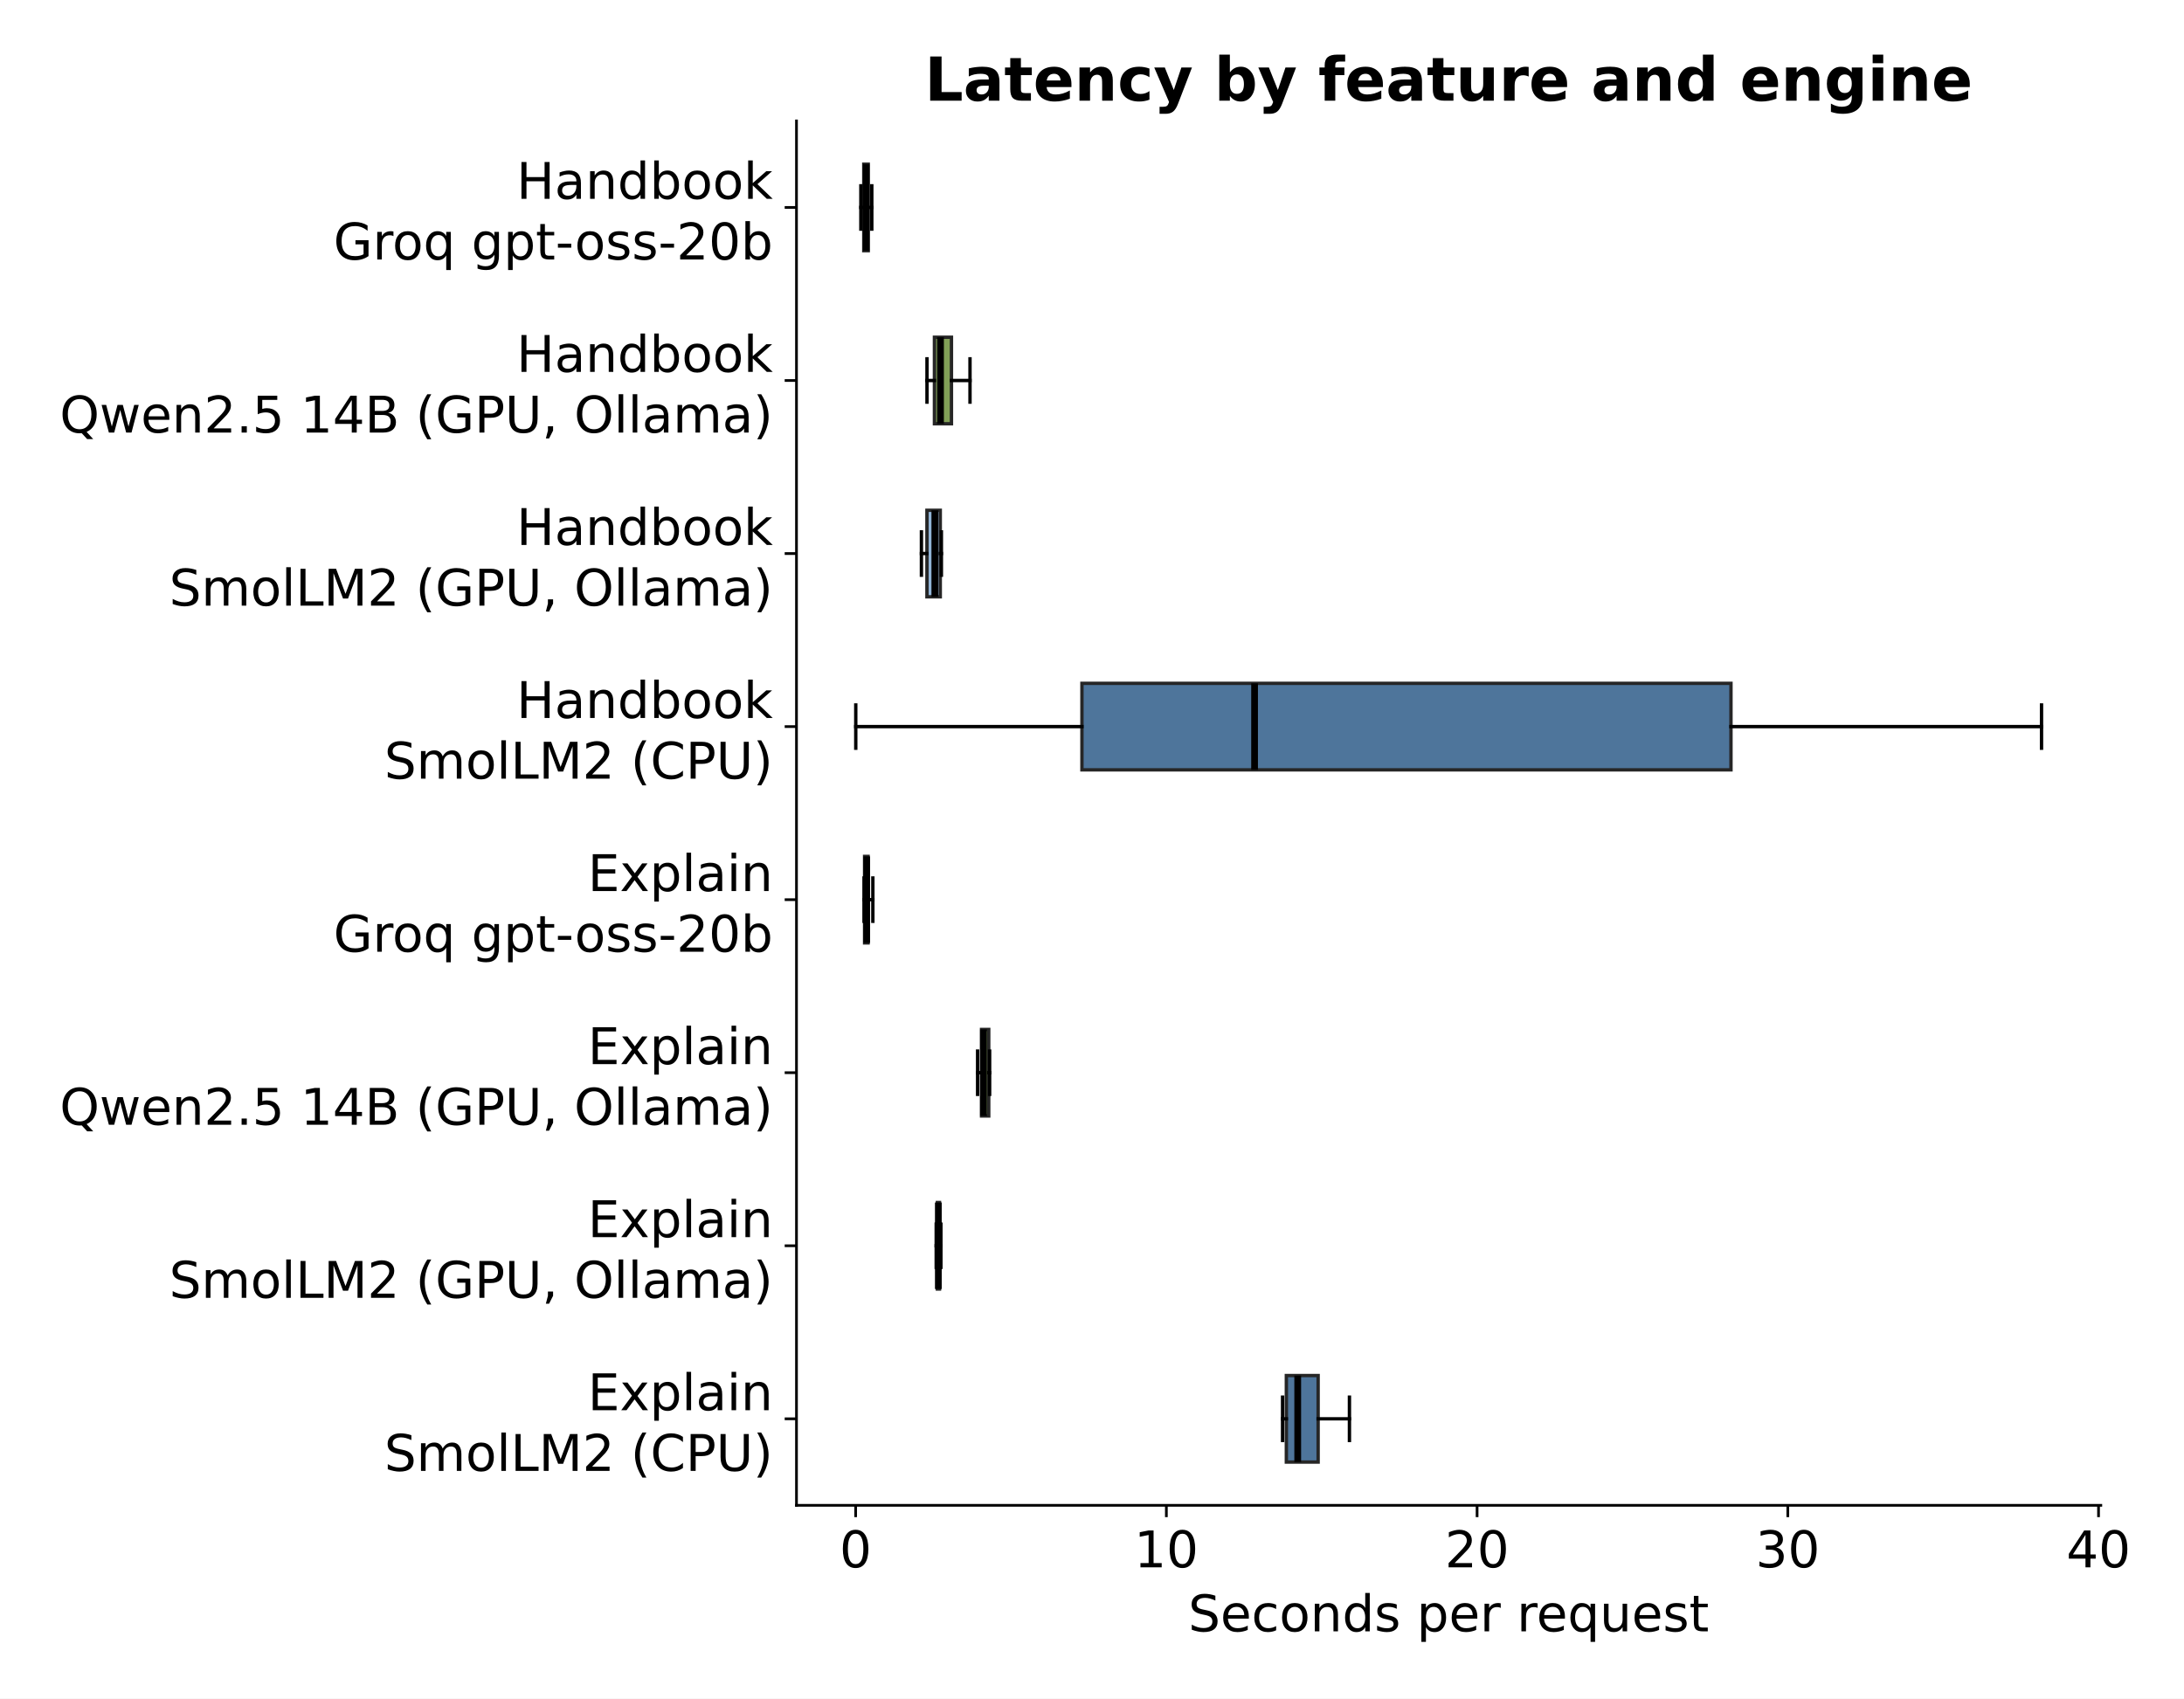
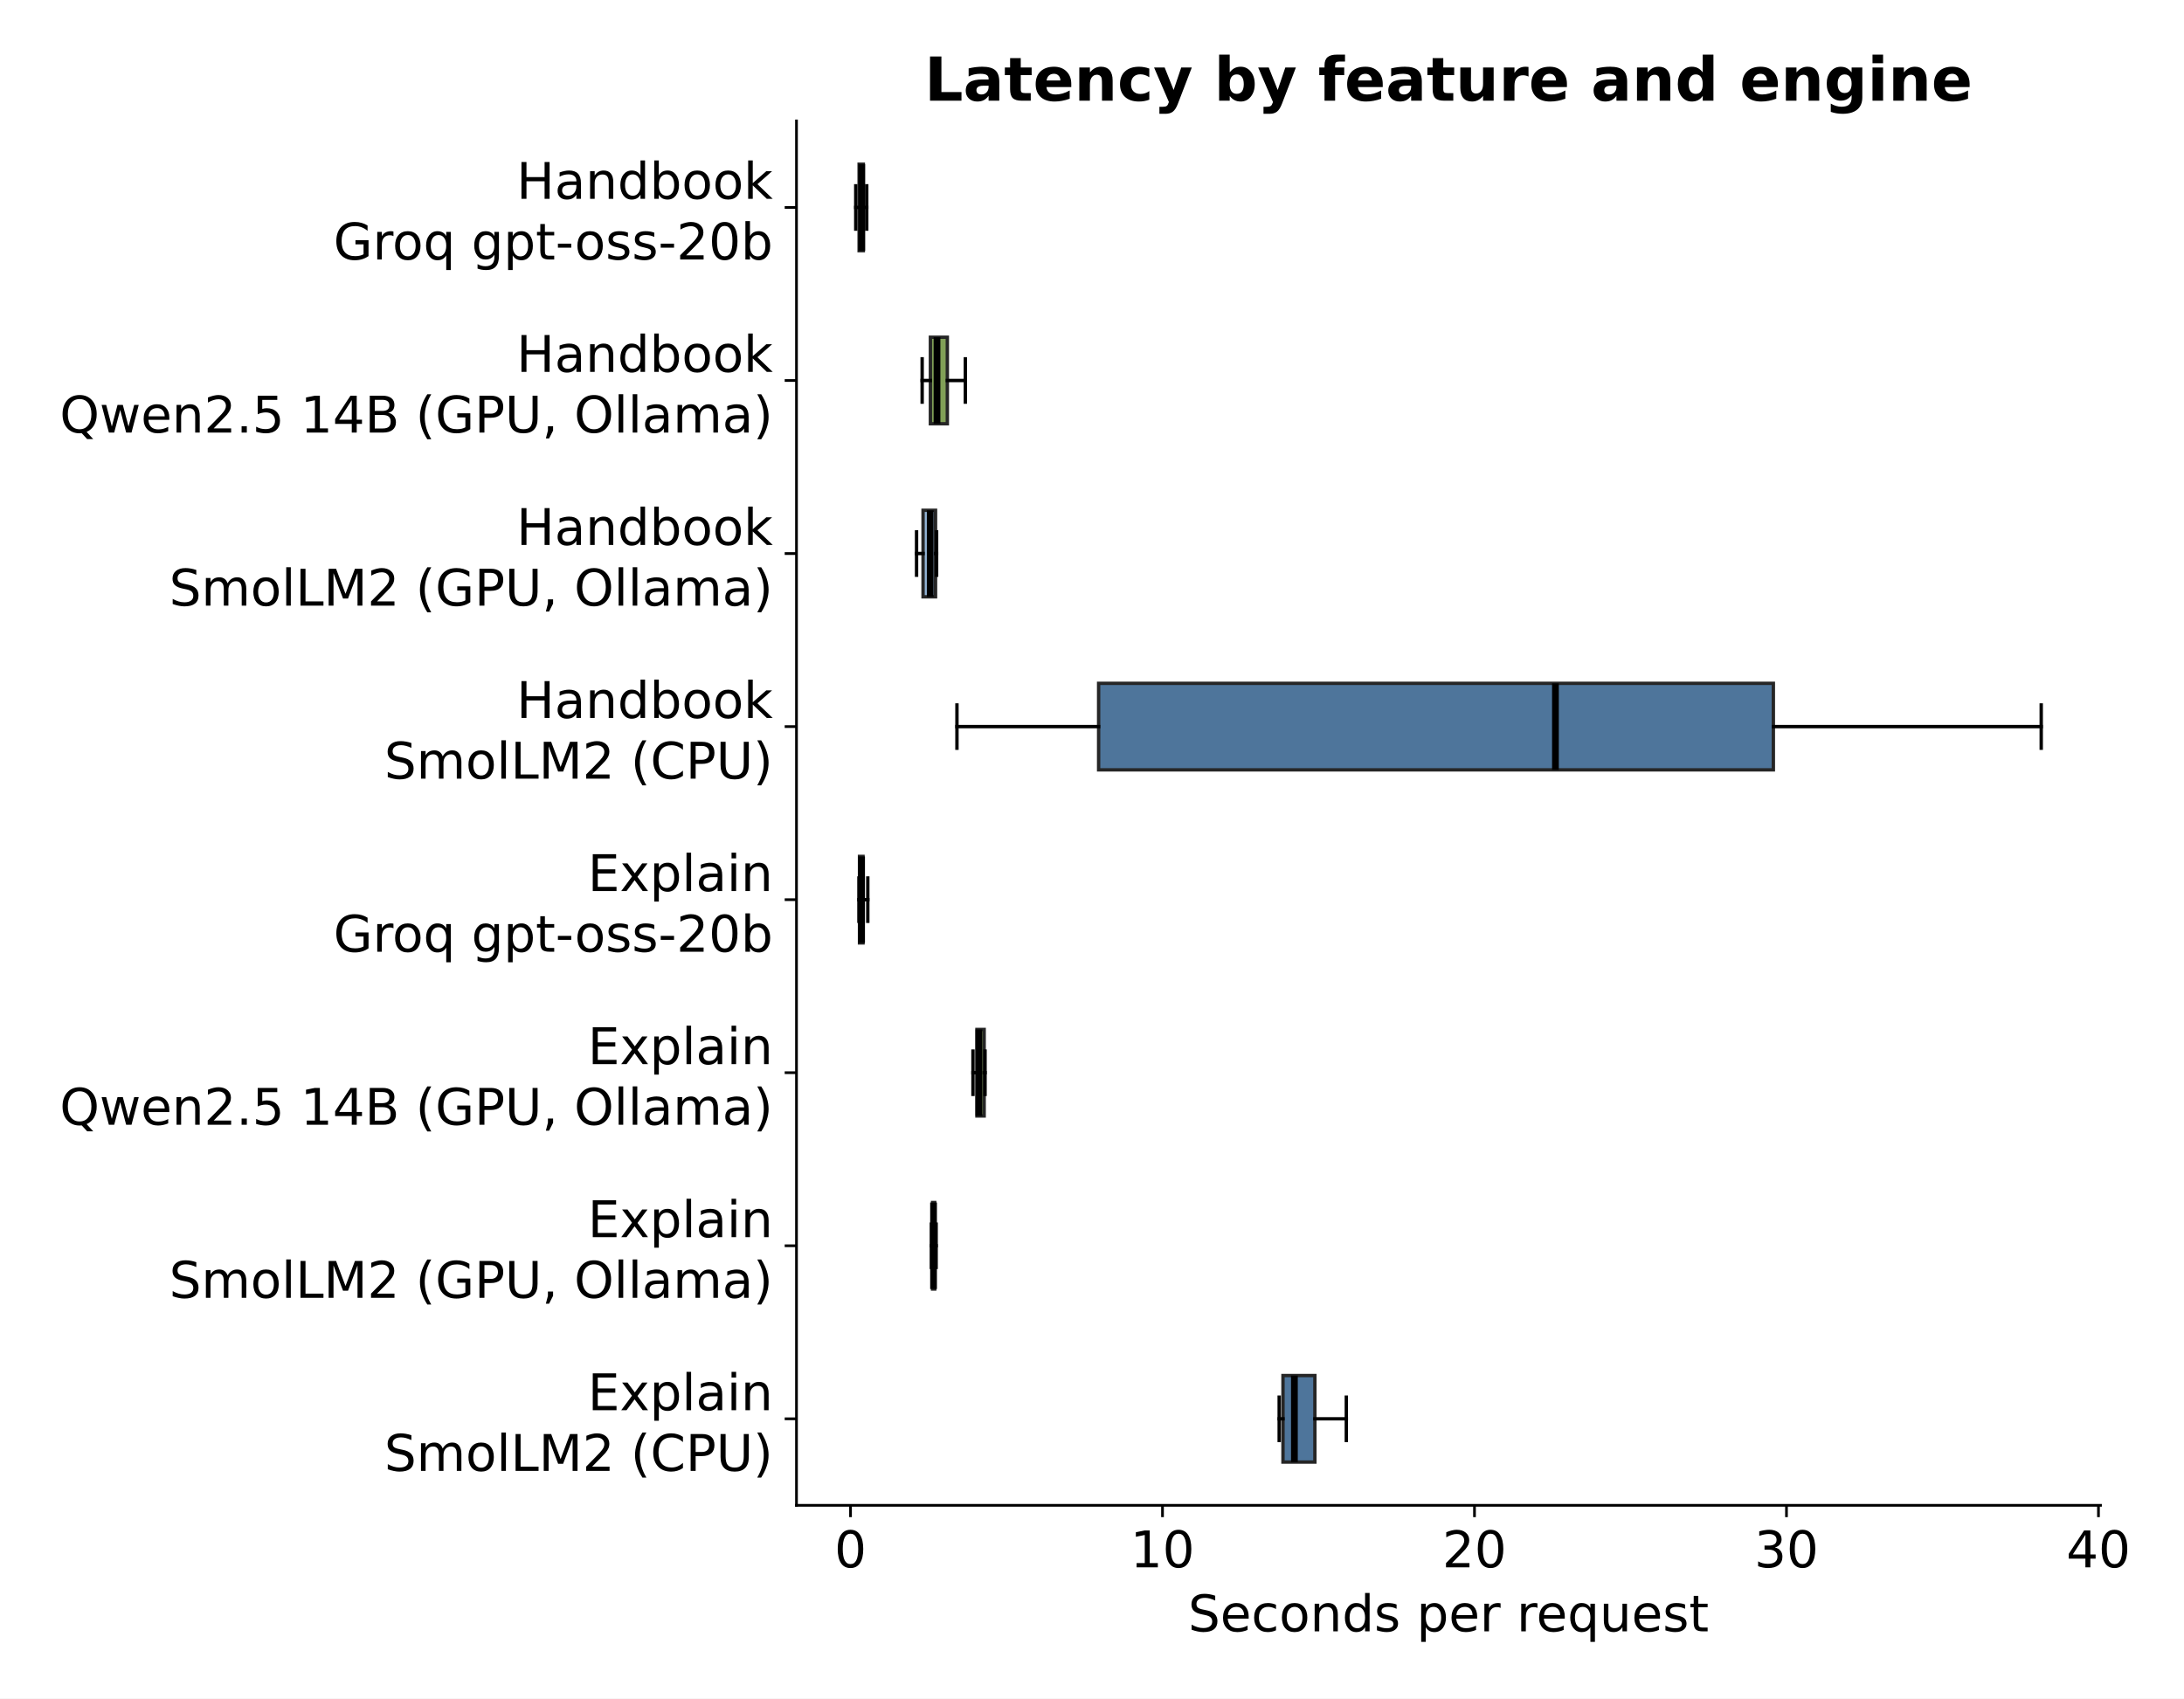
<svg xmlns="http://www.w3.org/2000/svg" xmlns:xlink="http://www.w3.org/1999/xlink" width="648pt" height="504pt" viewBox="0 0 648 504" version="1.1">
  <defs>
    <style type="text/css">*{stroke-linejoin: round; stroke-linecap: butt}</style>
  </defs>
  <g id="figure_1">
    <g id="patch_1">
      <path d="M 0 504  L 648 504  L 648 0  L 0 0  z " style="fill: #ffffff" />
    </g>
    <g id="axes_1">
      <g id="patch_2">
-         <path d="M 236.32 446.676  L 623.319 446.676  L 623.319 35.88  L 236.32 35.88  z " style="fill: #ffffff" />
+         <path d="M 236.32 446.676  L 623.224 446.676  L 623.224 35.88  L 236.32 35.88  z " style="fill: #ffffff" />
      </g>
      <g id="matplotlib.axis_1">
        <g id="xtick_1">
          <g id="line2d_1">
            <defs>
-               <path id="m1e684065dd" d="M 0 0  L 0 3.5  " style="stroke: #000000; stroke-width: 0.8" />
+               <path id="m70a8d59f0c" d="M 0 0  L 0 3.5  " style="stroke: #000000; stroke-width: 0.8" />
            </defs>
            <g>
-               <use xlink:href="#m1e684065dd" x="253.871" y="446.676" style="stroke: #000000; stroke-width: 0.8" />
+               <use xlink:href="#m70a8d59f0c" x="252.352" y="446.676" style="stroke: #000000; stroke-width: 0.8" />
            </g>
          </g>
          <g id="text_1">
-             <text style="font-size: 15px; font-family: 'DejaVu Sans', 'Bitstream Vera Sans', 'Computer Modern Sans Serif', 'Lucida Grande', 'Verdana', 'Geneva', 'Lucid', 'Arial', 'Helvetica', 'Avant Garde', sans-serif; text-anchor: middle" x="253.871" y="465.073" transform="rotate(-0 253.8713 465.073)">0</text>
+             <text style="font-size: 15px; font-family: 'DejaVu Sans', 'Bitstream Vera Sans', 'Computer Modern Sans Serif', 'Lucida Grande', 'Verdana', 'Geneva', 'Lucid', 'Arial', 'Helvetica', 'Avant Garde', sans-serif; text-anchor: middle" x="252.352" y="465.073" transform="rotate(-0 252.3517 465.073)">0</text>
          </g>
        </g>
        <g id="xtick_2">
          <g id="line2d_2">
            <g>
-               <use xlink:href="#m1e684065dd" x="346.064" y="446.676" style="stroke: #000000; stroke-width: 0.8" />
+               <use xlink:href="#m70a8d59f0c" x="344.919" y="446.676" style="stroke: #000000; stroke-width: 0.8" />
            </g>
          </g>
          <g id="text_2">
-             <text style="font-size: 15px; font-family: 'DejaVu Sans', 'Bitstream Vera Sans', 'Computer Modern Sans Serif', 'Lucida Grande', 'Verdana', 'Geneva', 'Lucid', 'Arial', 'Helvetica', 'Avant Garde', sans-serif; text-anchor: middle" x="346.064" y="465.073" transform="rotate(-0 346.0639 465.073)">10</text>
+             <text style="font-size: 15px; font-family: 'DejaVu Sans', 'Bitstream Vera Sans', 'Computer Modern Sans Serif', 'Lucida Grande', 'Verdana', 'Geneva', 'Lucid', 'Arial', 'Helvetica', 'Avant Garde', sans-serif; text-anchor: middle" x="344.919" y="465.073" transform="rotate(-0 344.9188 465.073)">10</text>
          </g>
        </g>
        <g id="xtick_3">
          <g id="line2d_3">
            <g>
-               <use xlink:href="#m1e684065dd" x="438.256" y="446.676" style="stroke: #000000; stroke-width: 0.8" />
+               <use xlink:href="#m70a8d59f0c" x="437.486" y="446.676" style="stroke: #000000; stroke-width: 0.8" />
            </g>
          </g>
          <g id="text_3">
-             <text style="font-size: 15px; font-family: 'DejaVu Sans', 'Bitstream Vera Sans', 'Computer Modern Sans Serif', 'Lucida Grande', 'Verdana', 'Geneva', 'Lucid', 'Arial', 'Helvetica', 'Avant Garde', sans-serif; text-anchor: middle" x="438.256" y="465.073" transform="rotate(-0 438.2564 465.073)">20</text>
+             <text style="font-size: 15px; font-family: 'DejaVu Sans', 'Bitstream Vera Sans', 'Computer Modern Sans Serif', 'Lucida Grande', 'Verdana', 'Geneva', 'Lucid', 'Arial', 'Helvetica', 'Avant Garde', sans-serif; text-anchor: middle" x="437.486" y="465.073" transform="rotate(-0 437.4858 465.073)">20</text>
          </g>
        </g>
        <g id="xtick_4">
          <g id="line2d_4">
            <g>
-               <use xlink:href="#m1e684065dd" x="530.449" y="446.676" style="stroke: #000000; stroke-width: 0.8" />
+               <use xlink:href="#m70a8d59f0c" x="530.053" y="446.676" style="stroke: #000000; stroke-width: 0.8" />
            </g>
          </g>
          <g id="text_4">
-             <text style="font-size: 15px; font-family: 'DejaVu Sans', 'Bitstream Vera Sans', 'Computer Modern Sans Serif', 'Lucida Grande', 'Verdana', 'Geneva', 'Lucid', 'Arial', 'Helvetica', 'Avant Garde', sans-serif; text-anchor: middle" x="530.449" y="465.073" transform="rotate(-0 530.449 465.073)">30</text>
+             <text style="font-size: 15px; font-family: 'DejaVu Sans', 'Bitstream Vera Sans', 'Computer Modern Sans Serif', 'Lucida Grande', 'Verdana', 'Geneva', 'Lucid', 'Arial', 'Helvetica', 'Avant Garde', sans-serif; text-anchor: middle" x="530.053" y="465.073" transform="rotate(-0 530.0529 465.073)">30</text>
          </g>
        </g>
        <g id="xtick_5">
          <g id="line2d_5">
            <g>
-               <use xlink:href="#m1e684065dd" x="622.642" y="446.676" style="stroke: #000000; stroke-width: 0.8" />
+               <use xlink:href="#m70a8d59f0c" x="622.62" y="446.676" style="stroke: #000000; stroke-width: 0.8" />
            </g>
          </g>
          <g id="text_5">
-             <text style="font-size: 15px; font-family: 'DejaVu Sans', 'Bitstream Vera Sans', 'Computer Modern Sans Serif', 'Lucida Grande', 'Verdana', 'Geneva', 'Lucid', 'Arial', 'Helvetica', 'Avant Garde', sans-serif; text-anchor: middle" x="622.642" y="465.073" transform="rotate(-0 622.6415 465.073)">40</text>
+             <text style="font-size: 15px; font-family: 'DejaVu Sans', 'Bitstream Vera Sans', 'Computer Modern Sans Serif', 'Lucida Grande', 'Verdana', 'Geneva', 'Lucid', 'Arial', 'Helvetica', 'Avant Garde', sans-serif; text-anchor: middle" x="622.62" y="465.073" transform="rotate(-0 622.62 465.073)">40</text>
          </g>
        </g>
        <g id="text_6">
-           <text style="font-size: 15px; font-family: 'DejaVu Sans', 'Bitstream Vera Sans', 'Computer Modern Sans Serif', 'Lucida Grande', 'Verdana', 'Geneva', 'Lucid', 'Arial', 'Helvetica', 'Avant Garde', sans-serif; text-anchor: middle" x="429.819" y="484.074" transform="rotate(-0 429.8193 484.0741)">Seconds per request</text>
+           <text style="font-size: 15px; font-family: 'DejaVu Sans', 'Bitstream Vera Sans', 'Computer Modern Sans Serif', 'Lucida Grande', 'Verdana', 'Geneva', 'Lucid', 'Arial', 'Helvetica', 'Avant Garde', sans-serif; text-anchor: middle" x="429.772" y="484.074" transform="rotate(-0 429.772 484.0741)">Seconds per request</text>
        </g>
      </g>
      <g id="matplotlib.axis_2">
        <g id="ytick_1">
          <g id="line2d_6">
            <defs>
-               <path id="m56a9338e80" d="M 0 0  L -3.5 0  " style="stroke: #000000; stroke-width: 0.8" />
+               <path id="m8435367a93" d="M 0 0  L -3.5 0  " style="stroke: #000000; stroke-width: 0.8" />
            </defs>
            <g>
-               <use xlink:href="#m56a9338e80" x="236.32" y="421.002" style="stroke: #000000; stroke-width: 0.8" />
+               <use xlink:href="#m8435367a93" x="236.32" y="421.002" style="stroke: #000000; stroke-width: 0.8" />
            </g>
          </g>
          <g id="text_7">
            <text style="font-size: 15px; font-family: 'DejaVu Sans', 'Bitstream Vera Sans', 'Computer Modern Sans Serif', 'Lucida Grande', 'Verdana', 'Geneva', 'Lucid', 'Arial', 'Helvetica', 'Avant Garde', sans-serif" transform="translate(174.4083 418.4492)">Explain</text>
            <text style="font-size: 15px; font-family: 'DejaVu Sans', 'Bitstream Vera Sans', 'Computer Modern Sans Serif', 'Lucida Grande', 'Verdana', 'Geneva', 'Lucid', 'Arial', 'Helvetica', 'Avant Garde', sans-serif" transform="translate(114.0286 436.4533)">SmolLM2 (CPU)</text>
          </g>
        </g>
        <g id="ytick_2">
          <g id="line2d_7">
            <g>
-               <use xlink:href="#m56a9338e80" x="236.32" y="369.652" style="stroke: #000000; stroke-width: 0.8" />
+               <use xlink:href="#m8435367a93" x="236.32" y="369.652" style="stroke: #000000; stroke-width: 0.8" />
            </g>
          </g>
          <g id="text_8">
            <text style="font-size: 15px; font-family: 'DejaVu Sans', 'Bitstream Vera Sans', 'Computer Modern Sans Serif', 'Lucida Grande', 'Verdana', 'Geneva', 'Lucid', 'Arial', 'Helvetica', 'Avant Garde', sans-serif" transform="translate(174.4083 367.0997)">Explain</text>
            <text style="font-size: 15px; font-family: 'DejaVu Sans', 'Bitstream Vera Sans', 'Computer Modern Sans Serif', 'Lucida Grande', 'Verdana', 'Geneva', 'Lucid', 'Arial', 'Helvetica', 'Avant Garde', sans-serif" transform="translate(50.20828 385.1038)">SmolLM2 (GPU, Ollama)</text>
          </g>
        </g>
        <g id="ytick_3">
          <g id="line2d_8">
            <g>
-               <use xlink:href="#m56a9338e80" x="236.32" y="318.303" style="stroke: #000000; stroke-width: 0.8" />
+               <use xlink:href="#m8435367a93" x="236.32" y="318.303" style="stroke: #000000; stroke-width: 0.8" />
            </g>
          </g>
          <g id="text_9">
            <text style="font-size: 15px; font-family: 'DejaVu Sans', 'Bitstream Vera Sans', 'Computer Modern Sans Serif', 'Lucida Grande', 'Verdana', 'Geneva', 'Lucid', 'Arial', 'Helvetica', 'Avant Garde', sans-serif" transform="translate(174.4083 315.7501)">Explain</text>
            <text style="font-size: 15px; font-family: 'DejaVu Sans', 'Bitstream Vera Sans', 'Computer Modern Sans Serif', 'Lucida Grande', 'Verdana', 'Geneva', 'Lucid', 'Arial', 'Helvetica', 'Avant Garde', sans-serif" transform="translate(17.71922 333.7542)">Qwen2.5 14B (GPU, Ollama)</text>
          </g>
        </g>
        <g id="ytick_4">
          <g id="line2d_9">
            <g>
-               <use xlink:href="#m56a9338e80" x="236.32" y="266.953" style="stroke: #000000; stroke-width: 0.8" />
+               <use xlink:href="#m8435367a93" x="236.32" y="266.953" style="stroke: #000000; stroke-width: 0.8" />
            </g>
          </g>
          <g id="text_10">
            <text style="font-size: 15px; font-family: 'DejaVu Sans', 'Bitstream Vera Sans', 'Computer Modern Sans Serif', 'Lucida Grande', 'Verdana', 'Geneva', 'Lucid', 'Arial', 'Helvetica', 'Avant Garde', sans-serif" transform="translate(174.4083 264.4005)">Explain</text>
            <text style="font-size: 15px; font-family: 'DejaVu Sans', 'Bitstream Vera Sans', 'Computer Modern Sans Serif', 'Lucida Grande', 'Verdana', 'Geneva', 'Lucid', 'Arial', 'Helvetica', 'Avant Garde', sans-serif" transform="translate(98.94891 282.4046)">Groq gpt-oss-20b</text>
          </g>
        </g>
        <g id="ytick_5">
          <g id="line2d_10">
            <g>
-               <use xlink:href="#m56a9338e80" x="236.32" y="215.603" style="stroke: #000000; stroke-width: 0.8" />
+               <use xlink:href="#m8435367a93" x="236.32" y="215.603" style="stroke: #000000; stroke-width: 0.8" />
            </g>
          </g>
          <g id="text_11">
            <text style="font-size: 15px; font-family: 'DejaVu Sans', 'Bitstream Vera Sans', 'Computer Modern Sans Serif', 'Lucida Grande', 'Verdana', 'Geneva', 'Lucid', 'Arial', 'Helvetica', 'Avant Garde', sans-serif" transform="translate(153.2536 213.051)">Handbook</text>
            <text style="font-size: 15px; font-family: 'DejaVu Sans', 'Bitstream Vera Sans', 'Computer Modern Sans Serif', 'Lucida Grande', 'Verdana', 'Geneva', 'Lucid', 'Arial', 'Helvetica', 'Avant Garde', sans-serif" transform="translate(114.0286 231.0551)">SmolLM2 (CPU)</text>
          </g>
        </g>
        <g id="ytick_6">
          <g id="line2d_11">
            <g>
-               <use xlink:href="#m56a9338e80" x="236.32" y="164.254" style="stroke: #000000; stroke-width: 0.8" />
+               <use xlink:href="#m8435367a93" x="236.32" y="164.254" style="stroke: #000000; stroke-width: 0.8" />
            </g>
          </g>
          <g id="text_12">
            <text style="font-size: 15px; font-family: 'DejaVu Sans', 'Bitstream Vera Sans', 'Computer Modern Sans Serif', 'Lucida Grande', 'Verdana', 'Geneva', 'Lucid', 'Arial', 'Helvetica', 'Avant Garde', sans-serif" transform="translate(153.2536 161.7014)">Handbook</text>
            <text style="font-size: 15px; font-family: 'DejaVu Sans', 'Bitstream Vera Sans', 'Computer Modern Sans Serif', 'Lucida Grande', 'Verdana', 'Geneva', 'Lucid', 'Arial', 'Helvetica', 'Avant Garde', sans-serif" transform="translate(50.20828 179.7055)">SmolLM2 (GPU, Ollama)</text>
          </g>
        </g>
        <g id="ytick_7">
          <g id="line2d_12">
            <g>
-               <use xlink:href="#m56a9338e80" x="236.32" y="112.904" style="stroke: #000000; stroke-width: 0.8" />
+               <use xlink:href="#m8435367a93" x="236.32" y="112.904" style="stroke: #000000; stroke-width: 0.8" />
            </g>
          </g>
          <g id="text_13">
            <text style="font-size: 15px; font-family: 'DejaVu Sans', 'Bitstream Vera Sans', 'Computer Modern Sans Serif', 'Lucida Grande', 'Verdana', 'Geneva', 'Lucid', 'Arial', 'Helvetica', 'Avant Garde', sans-serif" transform="translate(153.2536 110.3519)">Handbook</text>
            <text style="font-size: 15px; font-family: 'DejaVu Sans', 'Bitstream Vera Sans', 'Computer Modern Sans Serif', 'Lucida Grande', 'Verdana', 'Geneva', 'Lucid', 'Arial', 'Helvetica', 'Avant Garde', sans-serif" transform="translate(17.71922 128.356)">Qwen2.5 14B (GPU, Ollama)</text>
          </g>
        </g>
        <g id="ytick_8">
          <g id="line2d_13">
            <g>
-               <use xlink:href="#m56a9338e80" x="236.32" y="61.555" style="stroke: #000000; stroke-width: 0.8" />
+               <use xlink:href="#m8435367a93" x="236.32" y="61.555" style="stroke: #000000; stroke-width: 0.8" />
            </g>
          </g>
          <g id="text_14">
            <text style="font-size: 15px; font-family: 'DejaVu Sans', 'Bitstream Vera Sans', 'Computer Modern Sans Serif', 'Lucida Grande', 'Verdana', 'Geneva', 'Lucid', 'Arial', 'Helvetica', 'Avant Garde', sans-serif" transform="translate(153.2536 59.00229)">Handbook</text>
            <text style="font-size: 15px; font-family: 'DejaVu Sans', 'Bitstream Vera Sans', 'Computer Modern Sans Serif', 'Lucida Grande', 'Verdana', 'Geneva', 'Lucid', 'Arial', 'Helvetica', 'Avant Garde', sans-serif" transform="translate(98.94891 77.00639)">Groq gpt-oss-20b</text>
          </g>
        </g>
      </g>
      <g id="patch_3">
-         <path d="M 381.663 433.839  L 381.663 408.164  L 391.095 408.164  L 391.095 433.839  L 381.663 433.839  z " clip-path="url(#pe9a99ed5a9)" style="fill: #2f5d8a; opacity: 0.85; stroke: #000000; stroke-linejoin: miter" />
+         <path d="M 380.662 433.839  L 380.662 408.164  L 390.132 408.164  L 390.132 433.839  L 380.662 433.839  z " clip-path="url(#pfc98693dcb)" style="fill: #2f5d8a; opacity: 0.85; stroke: #000000; stroke-linejoin: miter" />
      </g>
      <g id="line2d_14">
-         <path d="M 381.663 421.002  L 380.544 421.002  " clip-path="url(#pe9a99ed5a9)" style="fill: none; stroke: #000000; stroke-linecap: square" />
+         <path d="M 380.662 421.002  L 379.539 421.002  " clip-path="url(#pfc98693dcb)" style="fill: none; stroke: #000000; stroke-linecap: square" />
      </g>
      <g id="line2d_15">
-         <path d="M 391.095 421.002  L 400.382 421.002  " clip-path="url(#pe9a99ed5a9)" style="fill: none; stroke: #000000; stroke-linecap: square" />
+         <path d="M 390.132 421.002  L 399.458 421.002  " clip-path="url(#pfc98693dcb)" style="fill: none; stroke: #000000; stroke-linecap: square" />
      </g>
      <g id="line2d_16">
-         <path d="M 380.544 427.42  L 380.544 414.583  " clip-path="url(#pe9a99ed5a9)" style="fill: none; stroke: #000000; stroke-linecap: square" />
+         <path d="M 379.539 427.42  L 379.539 414.583  " clip-path="url(#pfc98693dcb)" style="fill: none; stroke: #000000; stroke-linecap: square" />
      </g>
      <g id="line2d_17">
-         <path d="M 400.382 427.42  L 400.382 414.583  " clip-path="url(#pe9a99ed5a9)" style="fill: none; stroke: #000000; stroke-linecap: square" />
+         <path d="M 399.458 427.42  L 399.458 414.583  " clip-path="url(#pfc98693dcb)" style="fill: none; stroke: #000000; stroke-linecap: square" />
      </g>
      <g id="patch_4">
-         <path d="M 278.121 382.49  L 278.121 356.815  L 278.757 356.815  L 278.757 382.49  L 278.121 382.49  z " clip-path="url(#pe9a99ed5a9)" style="fill: #7fa7cf; opacity: 0.85; stroke: #000000; stroke-linejoin: miter" />
+         <path d="M 276.699 382.49  L 276.699 356.815  L 277.339 356.815  L 277.339 382.49  L 276.699 382.49  z " clip-path="url(#pfc98693dcb)" style="fill: #7fa7cf; opacity: 0.85; stroke: #000000; stroke-linejoin: miter" />
      </g>
      <g id="line2d_18">
-         <path d="M 278.121 369.652  L 277.774 369.652  " clip-path="url(#pe9a99ed5a9)" style="fill: none; stroke: #000000; stroke-linecap: square" />
+         <path d="M 276.699 369.652  L 276.351 369.652  " clip-path="url(#pfc98693dcb)" style="fill: none; stroke: #000000; stroke-linecap: square" />
      </g>
      <g id="line2d_19">
-         <path d="M 278.757 369.652  L 279.17 369.652  " clip-path="url(#pe9a99ed5a9)" style="fill: none; stroke: #000000; stroke-linecap: square" />
+         <path d="M 277.339 369.652  L 277.753 369.652  " clip-path="url(#pfc98693dcb)" style="fill: none; stroke: #000000; stroke-linecap: square" />
      </g>
      <g id="line2d_20">
-         <path d="M 277.774 376.071  L 277.774 363.233  " clip-path="url(#pe9a99ed5a9)" style="fill: none; stroke: #000000; stroke-linecap: square" />
+         <path d="M 276.351 376.071  L 276.351 363.233  " clip-path="url(#pfc98693dcb)" style="fill: none; stroke: #000000; stroke-linecap: square" />
      </g>
      <g id="line2d_21">
-         <path d="M 279.17 376.071  L 279.17 363.233  " clip-path="url(#pe9a99ed5a9)" style="fill: none; stroke: #000000; stroke-linecap: square" />
+         <path d="M 277.753 376.071  L 277.753 363.233  " clip-path="url(#pfc98693dcb)" style="fill: none; stroke: #000000; stroke-linecap: square" />
      </g>
      <g id="patch_5">
-         <path d="M 291.226 331.14  L 291.226 305.465  L 293.364 305.465  L 293.364 331.14  L 291.226 331.14  z " clip-path="url(#pe9a99ed5a9)" style="fill: #6b8f3a; opacity: 0.85; stroke: #000000; stroke-linejoin: miter" />
+         <path d="M 289.858 331.14  L 289.858 305.465  L 292.005 305.465  L 292.005 331.14  L 289.858 331.14  z " clip-path="url(#pfc98693dcb)" style="fill: #6b8f3a; opacity: 0.85; stroke: #000000; stroke-linejoin: miter" />
      </g>
      <g id="line2d_22">
-         <path d="M 291.226 318.303  L 290.056 318.303  " clip-path="url(#pe9a99ed5a9)" style="fill: none; stroke: #000000; stroke-linecap: square" />
+         <path d="M 289.858 318.303  L 288.684 318.303  " clip-path="url(#pfc98693dcb)" style="fill: none; stroke: #000000; stroke-linecap: square" />
      </g>
      <g id="line2d_23">
-         <path d="M 293.364 318.303  L 293.626 318.303  " clip-path="url(#pe9a99ed5a9)" style="fill: none; stroke: #000000; stroke-linecap: square" />
+         <path d="M 292.005 318.303  L 292.268 318.303  " clip-path="url(#pfc98693dcb)" style="fill: none; stroke: #000000; stroke-linecap: square" />
      </g>
      <g id="line2d_24">
-         <path d="M 290.056 324.721  L 290.056 311.884  " clip-path="url(#pe9a99ed5a9)" style="fill: none; stroke: #000000; stroke-linecap: square" />
+         <path d="M 288.684 324.721  L 288.684 311.884  " clip-path="url(#pfc98693dcb)" style="fill: none; stroke: #000000; stroke-linecap: square" />
      </g>
      <g id="line2d_25">
-         <path d="M 293.626 324.721  L 293.626 311.884  " clip-path="url(#pe9a99ed5a9)" style="fill: none; stroke: #000000; stroke-linecap: square" />
+         <path d="M 292.268 324.721  L 292.268 311.884  " clip-path="url(#pfc98693dcb)" style="fill: none; stroke: #000000; stroke-linecap: square" />
      </g>
      <g id="patch_6">
-         <path d="M 256.529 279.79  L 256.529 254.116  L 257.568 254.116  L 257.568 279.79  L 256.529 279.79  z " clip-path="url(#pe9a99ed5a9)" style="fill: #c2662d; opacity: 0.85; stroke: #000000; stroke-linejoin: miter" />
+         <path d="M 255.02 279.79  L 255.02 254.116  L 256.064 254.116  L 256.064 279.79  L 255.02 279.79  z " clip-path="url(#pfc98693dcb)" style="fill: #c2662d; opacity: 0.85; stroke: #000000; stroke-linejoin: miter" />
      </g>
      <g id="line2d_26">
-         <path d="M 256.529 266.953  L 256.361 266.953  " clip-path="url(#pe9a99ed5a9)" style="fill: none; stroke: #000000; stroke-linecap: square" />
+         <path d="M 255.02 266.953  L 254.851 266.953  " clip-path="url(#pfc98693dcb)" style="fill: none; stroke: #000000; stroke-linecap: square" />
      </g>
      <g id="line2d_27">
-         <path d="M 257.568 266.953  L 258.978 266.953  " clip-path="url(#pe9a99ed5a9)" style="fill: none; stroke: #000000; stroke-linecap: square" />
+         <path d="M 256.064 266.953  L 257.479 266.953  " clip-path="url(#pfc98693dcb)" style="fill: none; stroke: #000000; stroke-linecap: square" />
      </g>
      <g id="line2d_28">
-         <path d="M 256.361 273.372  L 256.361 260.534  " clip-path="url(#pe9a99ed5a9)" style="fill: none; stroke: #000000; stroke-linecap: square" />
+         <path d="M 254.851 273.372  L 254.851 260.534  " clip-path="url(#pfc98693dcb)" style="fill: none; stroke: #000000; stroke-linecap: square" />
      </g>
      <g id="line2d_29">
-         <path d="M 258.978 273.372  L 258.978 260.534  " clip-path="url(#pe9a99ed5a9)" style="fill: none; stroke: #000000; stroke-linecap: square" />
+         <path d="M 257.479 273.372  L 257.479 260.534  " clip-path="url(#pfc98693dcb)" style="fill: none; stroke: #000000; stroke-linecap: square" />
      </g>
      <g id="patch_7">
-         <path d="M 321.012 228.441  L 321.012 202.766  L 513.587 202.766  L 513.587 228.441  L 321.012 228.441  z " clip-path="url(#pe9a99ed5a9)" style="fill: #2f5d8a; opacity: 0.85; stroke: #000000; stroke-linejoin: miter" />
+         <path d="M 325.966 228.441  L 325.966 202.766  L 526.163 202.766  L 526.163 228.441  L 325.966 228.441  z " clip-path="url(#pfc98693dcb)" style="fill: #2f5d8a; opacity: 0.85; stroke: #000000; stroke-linejoin: miter" />
      </g>
      <g id="line2d_30">
-         <path d="M 321.012 215.603  L 253.911 215.603  " clip-path="url(#pe9a99ed5a9)" style="fill: none; stroke: #000000; stroke-linecap: square" />
+         <path d="M 325.966 215.603  L 283.929 215.603  " clip-path="url(#pfc98693dcb)" style="fill: none; stroke: #000000; stroke-linecap: square" />
      </g>
      <g id="line2d_31">
-         <path d="M 513.587 215.603  L 605.728 215.603  " clip-path="url(#pe9a99ed5a9)" style="fill: none; stroke: #000000; stroke-linecap: square" />
+         <path d="M 526.163 215.603  L 605.637 215.603  " clip-path="url(#pfc98693dcb)" style="fill: none; stroke: #000000; stroke-linecap: square" />
      </g>
      <g id="line2d_32">
-         <path d="M 253.911 222.022  L 253.911 209.185  " clip-path="url(#pe9a99ed5a9)" style="fill: none; stroke: #000000; stroke-linecap: square" />
+         <path d="M 283.929 222.022  L 283.929 209.185  " clip-path="url(#pfc98693dcb)" style="fill: none; stroke: #000000; stroke-linecap: square" />
      </g>
      <g id="line2d_33">
-         <path d="M 605.728 222.022  L 605.728 209.185  " clip-path="url(#pe9a99ed5a9)" style="fill: none; stroke: #000000; stroke-linecap: square" />
+         <path d="M 605.637 222.022  L 605.637 209.185  " clip-path="url(#pfc98693dcb)" style="fill: none; stroke: #000000; stroke-linecap: square" />
      </g>
      <g id="patch_8">
-         <path d="M 275.025 177.091  L 275.025 151.417  L 278.984 151.417  L 278.984 177.091  L 275.025 177.091  z " clip-path="url(#pe9a99ed5a9)" style="fill: #7fa7cf; opacity: 0.85; stroke: #000000; stroke-linejoin: miter" />
+         <path d="M 273.872 177.091  L 273.872 151.417  L 277.579 151.417  L 277.579 177.091  L 273.872 177.091  z " clip-path="url(#pfc98693dcb)" style="fill: #7fa7cf; opacity: 0.85; stroke: #000000; stroke-linejoin: miter" />
      </g>
      <g id="line2d_34">
-         <path d="M 275.025 164.254  L 273.387 164.254  " clip-path="url(#pe9a99ed5a9)" style="fill: none; stroke: #000000; stroke-linecap: square" />
+         <path d="M 273.872 164.254  L 271.947 164.254  " clip-path="url(#pfc98693dcb)" style="fill: none; stroke: #000000; stroke-linecap: square" />
      </g>
      <g id="line2d_35">
-         <path d="M 278.984 164.254  L 279.312 164.254  " clip-path="url(#pe9a99ed5a9)" style="fill: none; stroke: #000000; stroke-linecap: square" />
+         <path d="M 277.579 164.254  L 277.895 164.254  " clip-path="url(#pfc98693dcb)" style="fill: none; stroke: #000000; stroke-linecap: square" />
      </g>
      <g id="line2d_36">
-         <path d="M 273.387 170.673  L 273.387 157.835  " clip-path="url(#pe9a99ed5a9)" style="fill: none; stroke: #000000; stroke-linecap: square" />
+         <path d="M 271.947 170.673  L 271.947 157.835  " clip-path="url(#pfc98693dcb)" style="fill: none; stroke: #000000; stroke-linecap: square" />
      </g>
      <g id="line2d_37">
-         <path d="M 279.312 170.673  L 279.312 157.835  " clip-path="url(#pe9a99ed5a9)" style="fill: none; stroke: #000000; stroke-linecap: square" />
+         <path d="M 277.895 170.673  L 277.895 157.835  " clip-path="url(#pfc98693dcb)" style="fill: none; stroke: #000000; stroke-linecap: square" />
      </g>
      <g id="patch_9">
-         <path d="M 277.249 125.742  L 277.249 100.067  L 282.302 100.067  L 282.302 125.742  L 277.249 125.742  z " clip-path="url(#pe9a99ed5a9)" style="fill: #6b8f3a; opacity: 0.85; stroke: #000000; stroke-linejoin: miter" />
+         <path d="M 276.05 125.742  L 276.05 100.067  L 281.078 100.067  L 281.078 125.742  L 276.05 125.742  z " clip-path="url(#pfc98693dcb)" style="fill: #6b8f3a; opacity: 0.85; stroke: #000000; stroke-linejoin: miter" />
      </g>
      <g id="line2d_38">
-         <path d="M 277.249 112.904  L 275.04 112.904  " clip-path="url(#pe9a99ed5a9)" style="fill: none; stroke: #000000; stroke-linecap: square" />
+         <path d="M 276.05 112.904  L 273.606 112.904  " clip-path="url(#pfc98693dcb)" style="fill: none; stroke: #000000; stroke-linecap: square" />
      </g>
      <g id="line2d_39">
-         <path d="M 282.302 112.904  L 287.802 112.904  " clip-path="url(#pe9a99ed5a9)" style="fill: none; stroke: #000000; stroke-linecap: square" />
+         <path d="M 281.078 112.904  L 286.42 112.904  " clip-path="url(#pfc98693dcb)" style="fill: none; stroke: #000000; stroke-linecap: square" />
      </g>
      <g id="line2d_40">
-         <path d="M 275.04 119.323  L 275.04 106.486  " clip-path="url(#pe9a99ed5a9)" style="fill: none; stroke: #000000; stroke-linecap: square" />
+         <path d="M 273.606 119.323  L 273.606 106.486  " clip-path="url(#pfc98693dcb)" style="fill: none; stroke: #000000; stroke-linecap: square" />
      </g>
      <g id="line2d_41">
-         <path d="M 287.802 119.323  L 287.802 106.486  " clip-path="url(#pe9a99ed5a9)" style="fill: none; stroke: #000000; stroke-linecap: square" />
+         <path d="M 286.42 119.323  L 286.42 106.486  " clip-path="url(#pfc98693dcb)" style="fill: none; stroke: #000000; stroke-linecap: square" />
      </g>
      <g id="patch_10">
-         <path d="M 256.285 74.392  L 256.285 48.717  L 257.607 48.717  L 257.607 74.392  L 256.285 74.392  z " clip-path="url(#pe9a99ed5a9)" style="fill: #c2662d; opacity: 0.85; stroke: #000000; stroke-linejoin: miter" />
+         <path d="M 254.902 74.392  L 254.902 48.717  L 256.155 48.717  L 256.155 74.392  L 254.902 74.392  z " clip-path="url(#pfc98693dcb)" style="fill: #c2662d; opacity: 0.85; stroke: #000000; stroke-linejoin: miter" />
      </g>
      <g id="line2d_42">
-         <path d="M 256.285 61.555  L 255.42 61.555  " clip-path="url(#pe9a99ed5a9)" style="fill: none; stroke: #000000; stroke-linecap: square" />
+         <path d="M 254.902 61.555  L 253.907 61.555  " clip-path="url(#pfc98693dcb)" style="fill: none; stroke: #000000; stroke-linecap: square" />
      </g>
      <g id="line2d_43">
-         <path d="M 257.607 61.555  L 258.666 61.555  " clip-path="url(#pe9a99ed5a9)" style="fill: none; stroke: #000000; stroke-linecap: square" />
+         <path d="M 256.155 61.555  L 257.166 61.555  " clip-path="url(#pfc98693dcb)" style="fill: none; stroke: #000000; stroke-linecap: square" />
      </g>
      <g id="line2d_44">
-         <path d="M 255.42 67.973  L 255.42 55.136  " clip-path="url(#pe9a99ed5a9)" style="fill: none; stroke: #000000; stroke-linecap: square" />
+         <path d="M 253.907 67.973  L 253.907 55.136  " clip-path="url(#pfc98693dcb)" style="fill: none; stroke: #000000; stroke-linecap: square" />
      </g>
      <g id="line2d_45">
-         <path d="M 258.666 67.973  L 258.666 55.136  " clip-path="url(#pe9a99ed5a9)" style="fill: none; stroke: #000000; stroke-linecap: square" />
+         <path d="M 257.166 67.973  L 257.166 55.136  " clip-path="url(#pfc98693dcb)" style="fill: none; stroke: #000000; stroke-linecap: square" />
      </g>
      <g id="line2d_46">
-         <path d="M 385.039 433.839  L 385.039 408.164  " clip-path="url(#pe9a99ed5a9)" style="fill: none; stroke: #000000; stroke-width: 2" />
+         <path d="M 384.053 433.839  L 384.053 408.164  " clip-path="url(#pfc98693dcb)" style="fill: none; stroke: #000000; stroke-width: 2" />
      </g>
      <g id="line2d_47">
-         <path d="M 278.406 382.49  L 278.406 356.815  " clip-path="url(#pe9a99ed5a9)" style="fill: none; stroke: #000000; stroke-width: 2" />
+         <path d="M 276.986 382.49  L 276.986 356.815  " clip-path="url(#pfc98693dcb)" style="fill: none; stroke: #000000; stroke-width: 2" />
      </g>
      <g id="line2d_48">
-         <path d="M 291.804 331.14  L 291.804 305.465  " clip-path="url(#pe9a99ed5a9)" style="fill: none; stroke: #000000; stroke-width: 2" />
+         <path d="M 290.439 331.14  L 290.439 305.465  " clip-path="url(#pfc98693dcb)" style="fill: none; stroke: #000000; stroke-width: 2" />
      </g>
      <g id="line2d_49">
-         <path d="M 257.145 279.79  L 257.145 254.116  " clip-path="url(#pe9a99ed5a9)" style="fill: none; stroke: #000000; stroke-width: 2" />
+         <path d="M 255.638 279.79  L 255.638 254.116  " clip-path="url(#pfc98693dcb)" style="fill: none; stroke: #000000; stroke-width: 2" />
      </g>
      <g id="line2d_50">
-         <path d="M 372.235 228.441  L 372.235 202.766  " clip-path="url(#pe9a99ed5a9)" style="fill: none; stroke: #000000; stroke-width: 2" />
+         <path d="M 461.504 228.441  L 461.504 202.766  " clip-path="url(#pfc98693dcb)" style="fill: none; stroke: #000000; stroke-width: 2" />
      </g>
      <g id="line2d_51">
-         <path d="M 277.367 177.091  L 277.367 151.417  " clip-path="url(#pe9a99ed5a9)" style="fill: none; stroke: #000000; stroke-width: 2" />
+         <path d="M 275.995 177.091  L 275.995 151.417  " clip-path="url(#pfc98693dcb)" style="fill: none; stroke: #000000; stroke-width: 2" />
      </g>
      <g id="line2d_52">
-         <path d="M 279.047 125.742  L 279.047 100.067  " clip-path="url(#pe9a99ed5a9)" style="fill: none; stroke: #000000; stroke-width: 2" />
+         <path d="M 278.012 125.742  L 278.012 100.067  " clip-path="url(#pfc98693dcb)" style="fill: none; stroke: #000000; stroke-width: 2" />
      </g>
      <g id="line2d_53">
-         <path d="M 256.987 74.392  L 256.987 48.717  " clip-path="url(#pe9a99ed5a9)" style="fill: none; stroke: #000000; stroke-width: 2" />
+         <path d="M 255.679 74.392  L 255.679 48.717  " clip-path="url(#pfc98693dcb)" style="fill: none; stroke: #000000; stroke-width: 2" />
      </g>
      <g id="patch_11">
        <path d="M 236.32 446.676  L 236.32 35.88  " style="fill: none; stroke: #000000; stroke-width: 0.8; stroke-linejoin: miter; stroke-linecap: square" />
      </g>
      <g id="patch_12">
-         <path d="M 236.32 446.676  L 623.319 446.676  " style="fill: none; stroke: #000000; stroke-width: 0.8; stroke-linejoin: miter; stroke-linecap: square" />
+         <path d="M 236.32 446.676  L 623.224 446.676  " style="fill: none; stroke: #000000; stroke-width: 0.8; stroke-linejoin: miter; stroke-linecap: square" />
      </g>
      <g id="text_15">
-         <text style="font-weight: 700; font-size: 18px; font-family: 'DejaVu Sans', 'Bitstream Vera Sans', 'Computer Modern Sans Serif', 'Lucida Grande', 'Verdana', 'Geneva', 'Lucid', 'Arial', 'Helvetica', 'Avant Garde', sans-serif; text-anchor: middle" x="429.819" y="29.88" transform="rotate(-0 429.8193 29.88)">Latency by feature and engine</text>
+         <text style="font-weight: 700; font-size: 18px; font-family: 'DejaVu Sans', 'Bitstream Vera Sans', 'Computer Modern Sans Serif', 'Lucida Grande', 'Verdana', 'Geneva', 'Lucid', 'Arial', 'Helvetica', 'Avant Garde', sans-serif; text-anchor: middle" x="429.772" y="29.88" transform="rotate(-0 429.772 29.88)">Latency by feature and engine</text>
      </g>
    </g>
  </g>
  <defs>
-     <clipPath id="pe9a99ed5a9">
-       <rect x="236.32" y="35.88" width="386.999" height="410.796" />
+     <clipPath id="pfc98693dcb">
+       <rect x="236.32" y="35.88" width="386.904" height="410.796" />
    </clipPath>
  </defs>
</svg>
